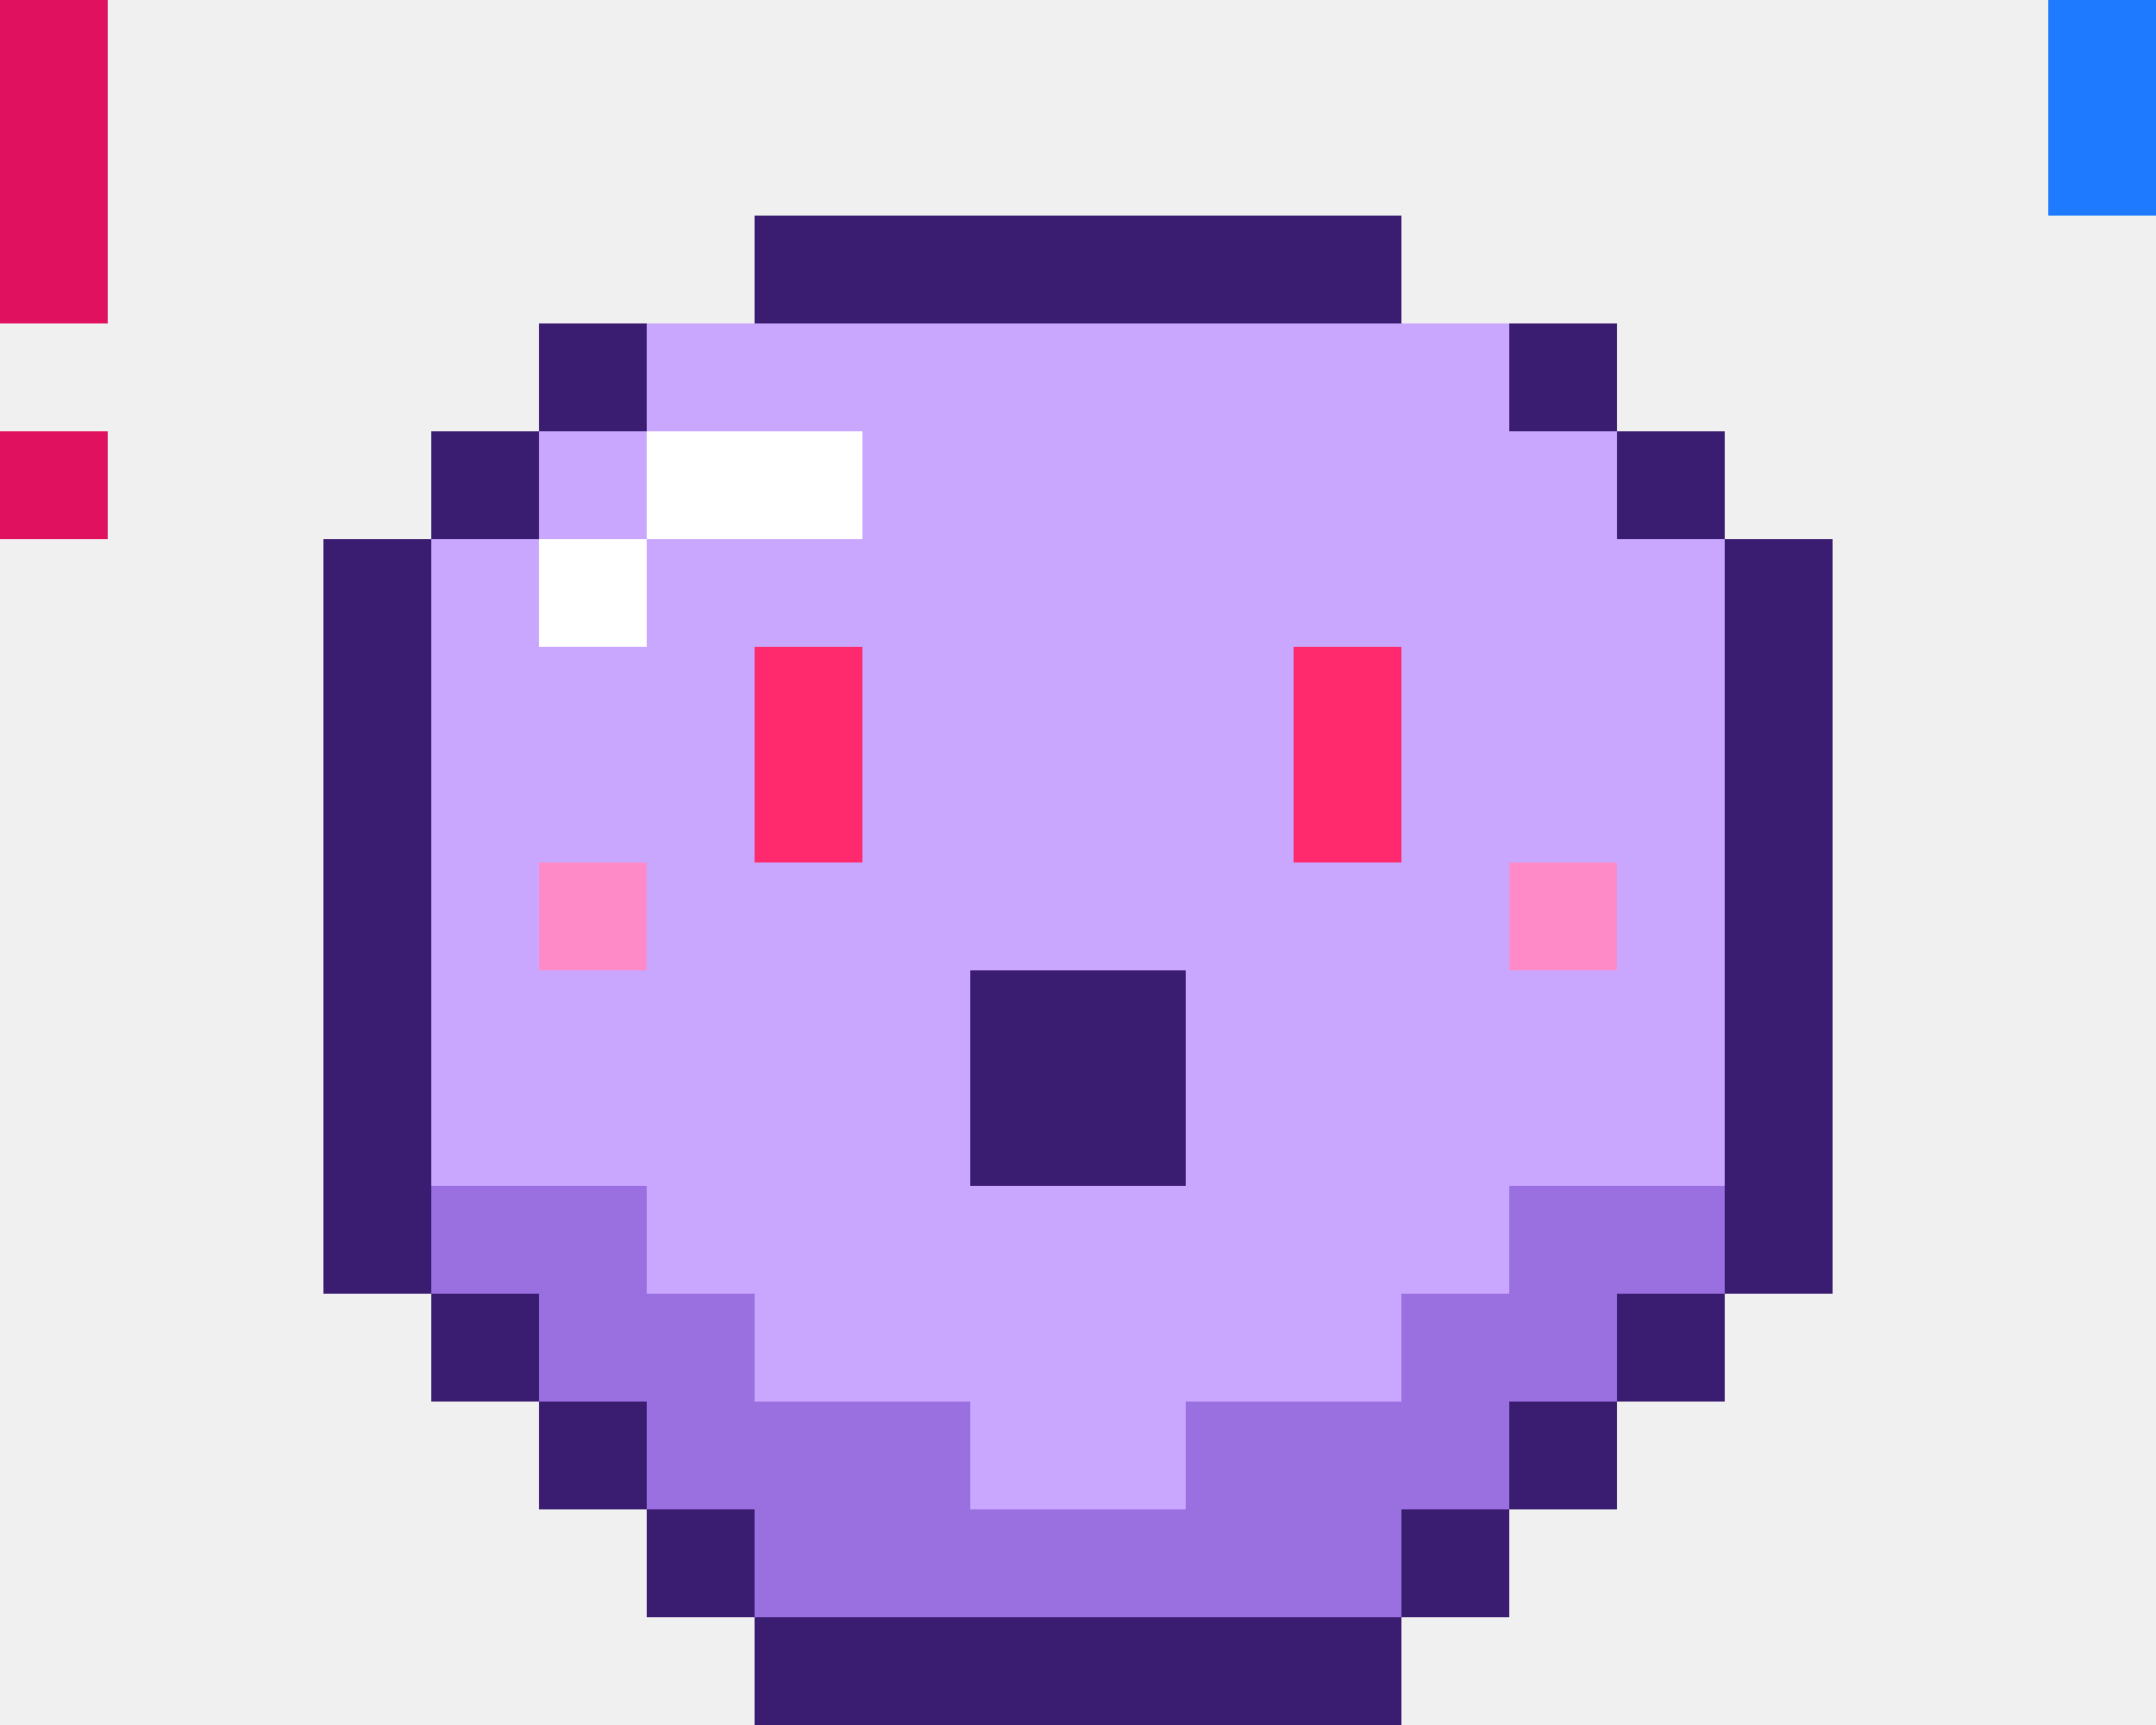
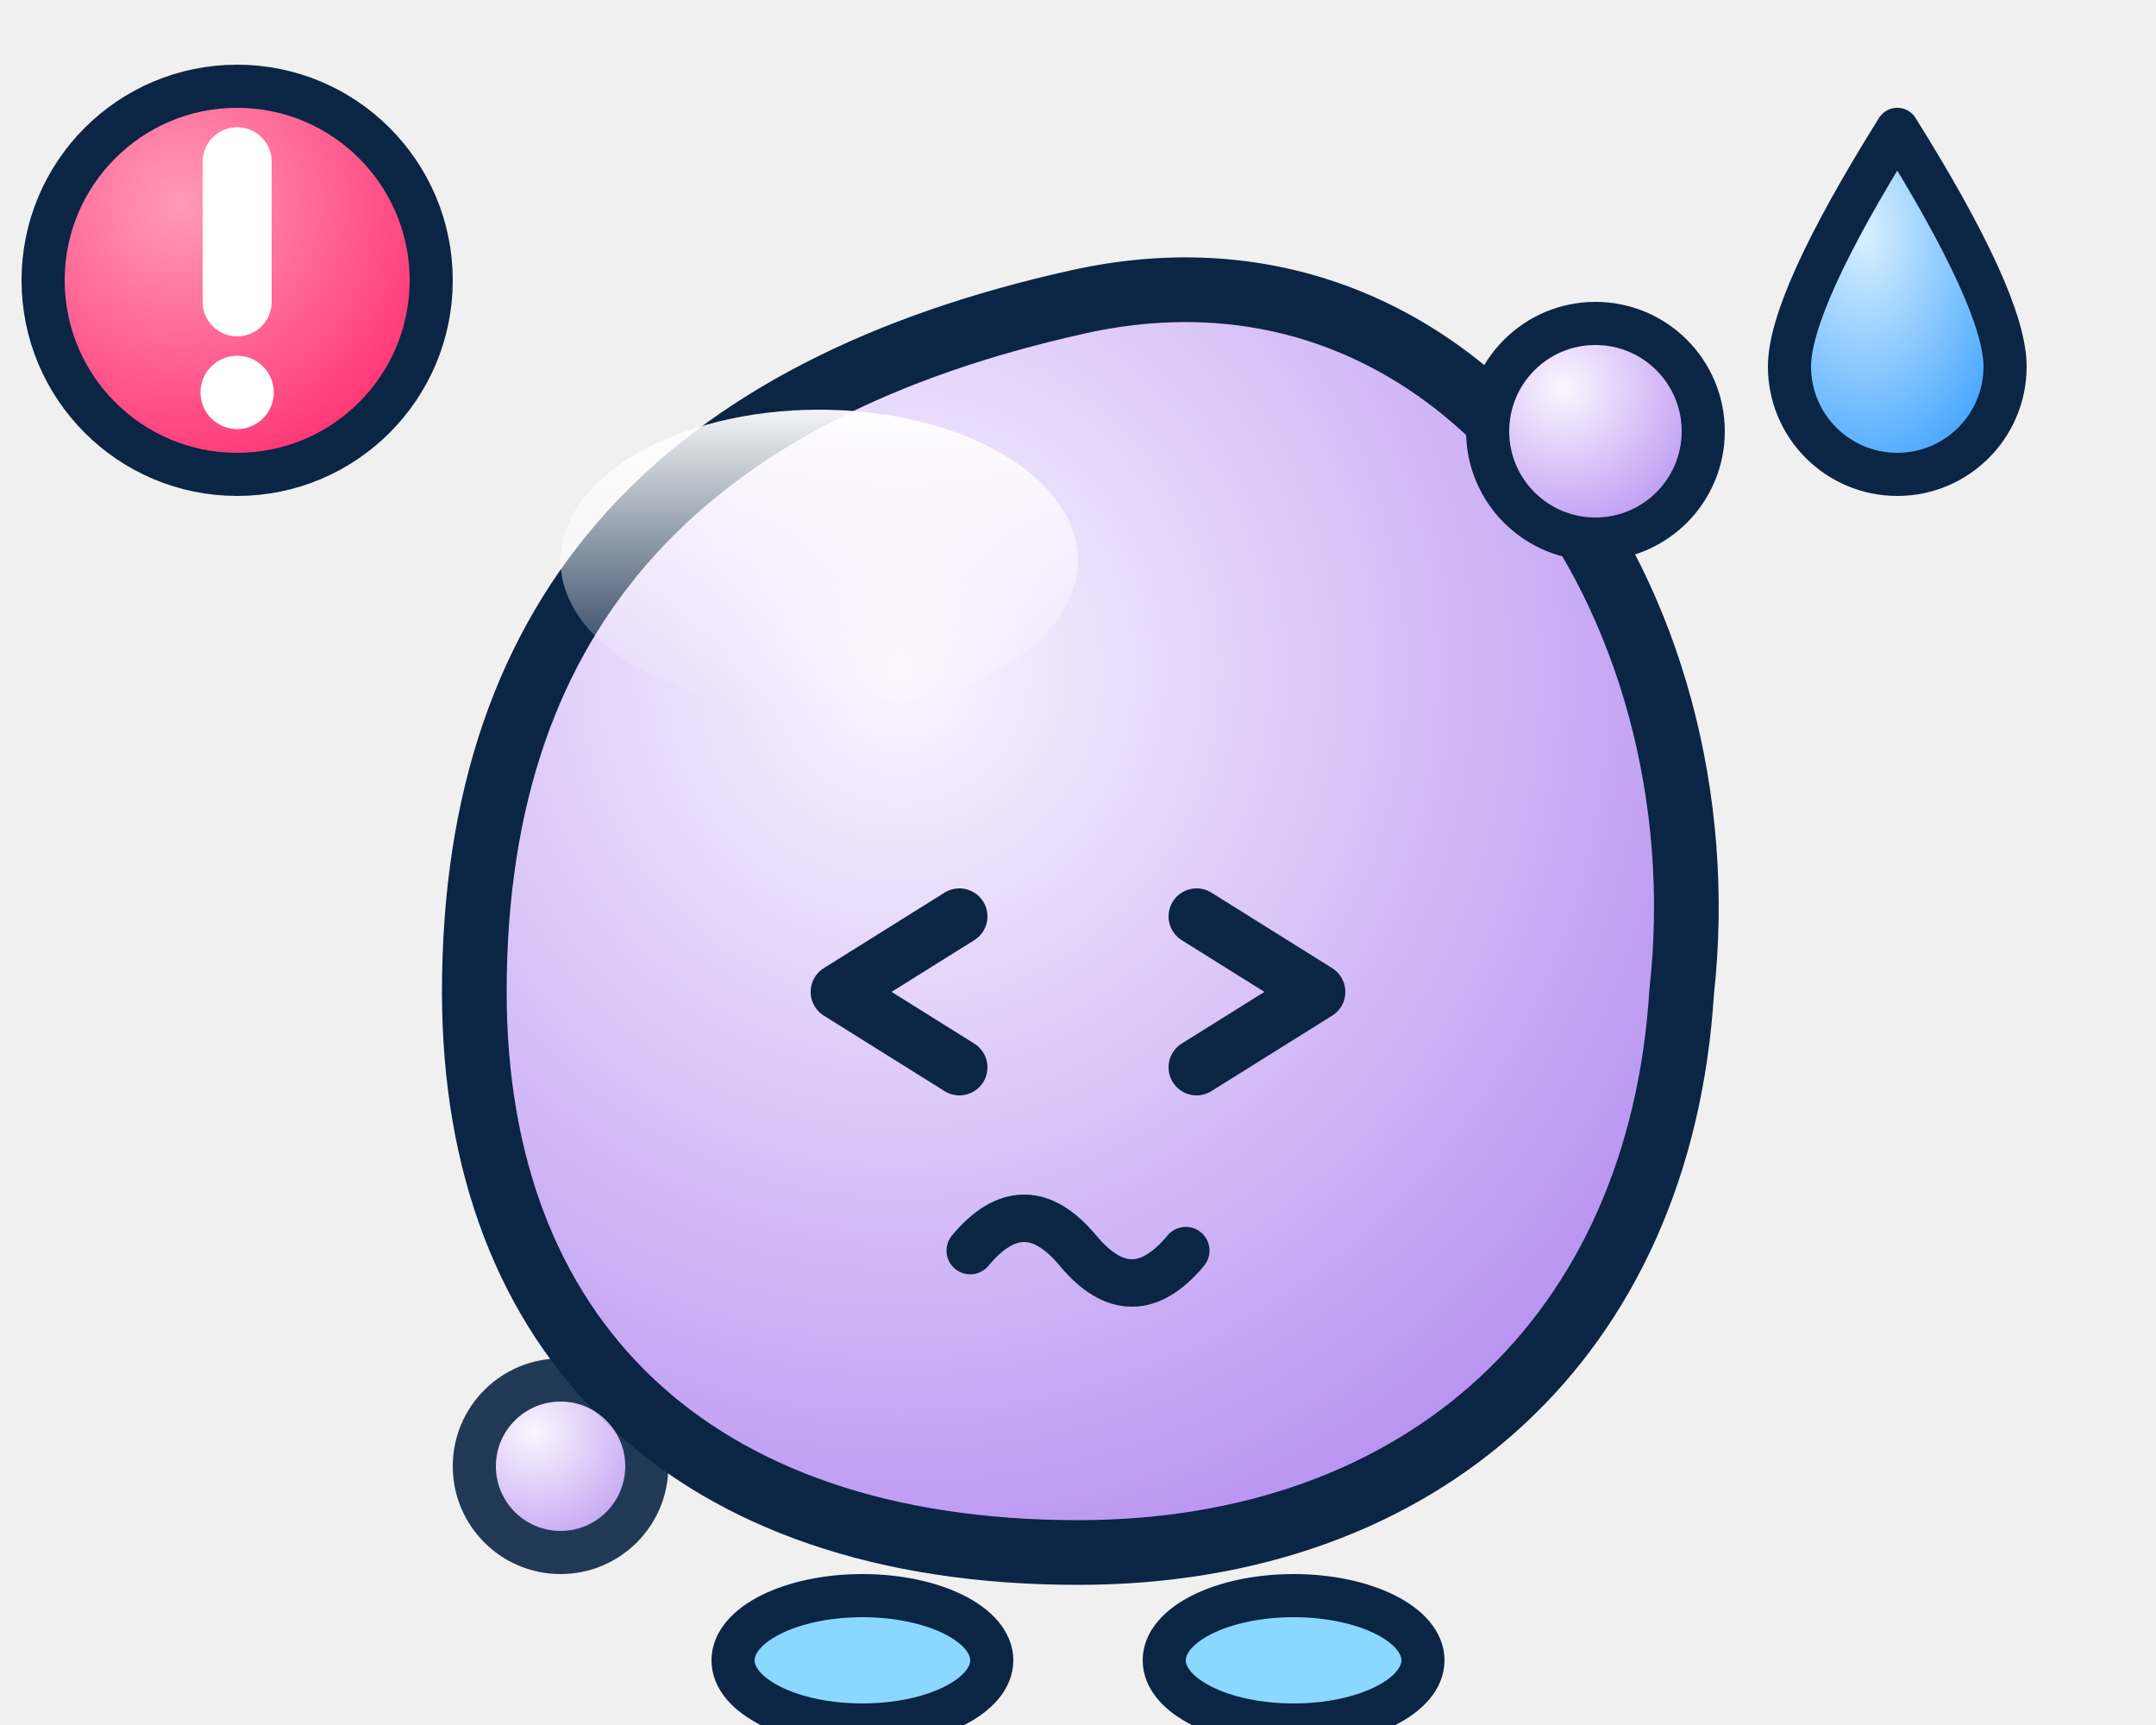
- <svg xmlns="http://www.w3.org/2000/svg" viewBox="0 0 20 16" width="160" height="128" shape-rendering="crispEdges">
-   <rect x="0" y="0" width="1" height="1" fill="#e0115f" />
-   <rect x="19" y="0" width="1" height="1" fill="#1e7bff" />
-   <rect x="0" y="1" width="1" height="1" fill="#e0115f" />
-   <rect x="19" y="1" width="1" height="1" fill="#1e7bff" />
-   <rect x="0" y="2" width="1" height="1" fill="#e0115f" />
-   <rect x="7" y="2" width="6" height="1" fill="#3a1c71" />
-   <rect x="5" y="3" width="1" height="1" fill="#3a1c71" />
-   <rect x="6" y="3" width="8" height="1" fill="#c9a7ff" />
-   <rect x="14" y="3" width="1" height="1" fill="#3a1c71" />
-   <rect x="0" y="4" width="1" height="1" fill="#e0115f" />
-   <rect x="4" y="4" width="1" height="1" fill="#3a1c71" />
-   <rect x="5" y="4" width="1" height="1" fill="#c9a7ff" />
-   <rect x="6" y="4" width="2" height="1" fill="#ffffff" />
-   <rect x="8" y="4" width="7" height="1" fill="#c9a7ff" />
-   <rect x="15" y="4" width="1" height="1" fill="#3a1c71" />
-   <rect x="3" y="5" width="1" height="1" fill="#3a1c71" />
-   <rect x="4" y="5" width="1" height="1" fill="#c9a7ff" />
-   <rect x="5" y="5" width="1" height="1" fill="#ffffff" />
-   <rect x="6" y="5" width="10" height="1" fill="#c9a7ff" />
-   <rect x="16" y="5" width="1" height="1" fill="#3a1c71" />
-   <rect x="3" y="6" width="1" height="1" fill="#3a1c71" />
-   <rect x="4" y="6" width="3" height="1" fill="#c9a7ff" />
-   <rect x="7" y="6" width="1" height="1" fill="#ff2a6d" />
-   <rect x="8" y="6" width="4" height="1" fill="#c9a7ff" />
-   <rect x="12" y="6" width="1" height="1" fill="#ff2a6d" />
-   <rect x="13" y="6" width="3" height="1" fill="#c9a7ff" />
-   <rect x="16" y="6" width="1" height="1" fill="#3a1c71" />
-   <rect x="3" y="7" width="1" height="1" fill="#3a1c71" />
-   <rect x="4" y="7" width="3" height="1" fill="#c9a7ff" />
-   <rect x="7" y="7" width="1" height="1" fill="#ff2a6d" />
-   <rect x="8" y="7" width="4" height="1" fill="#c9a7ff" />
-   <rect x="12" y="7" width="1" height="1" fill="#ff2a6d" />
-   <rect x="13" y="7" width="3" height="1" fill="#c9a7ff" />
-   <rect x="16" y="7" width="1" height="1" fill="#3a1c71" />
-   <rect x="3" y="8" width="1" height="1" fill="#3a1c71" />
-   <rect x="4" y="8" width="1" height="1" fill="#c9a7ff" />
-   <rect x="5" y="8" width="1" height="1" fill="#ff8ac8" />
-   <rect x="6" y="8" width="8" height="1" fill="#c9a7ff" />
-   <rect x="14" y="8" width="1" height="1" fill="#ff8ac8" />
-   <rect x="15" y="8" width="1" height="1" fill="#c9a7ff" />
-   <rect x="16" y="8" width="1" height="1" fill="#3a1c71" />
-   <rect x="3" y="9" width="1" height="1" fill="#3a1c71" />
-   <rect x="4" y="9" width="5" height="1" fill="#c9a7ff" />
-   <rect x="9" y="9" width="2" height="1" fill="#3a1c71" />
-   <rect x="11" y="9" width="5" height="1" fill="#c9a7ff" />
-   <rect x="16" y="9" width="1" height="1" fill="#3a1c71" />
-   <rect x="3" y="10" width="1" height="1" fill="#3a1c71" />
-   <rect x="4" y="10" width="5" height="1" fill="#c9a7ff" />
-   <rect x="9" y="10" width="2" height="1" fill="#3a1c71" />
-   <rect x="11" y="10" width="5" height="1" fill="#c9a7ff" />
-   <rect x="16" y="10" width="1" height="1" fill="#3a1c71" />
-   <rect x="3" y="11" width="1" height="1" fill="#3a1c71" />
-   <rect x="4" y="11" width="2" height="1" fill="#9a6fe0" />
-   <rect x="6" y="11" width="8" height="1" fill="#c9a7ff" />
-   <rect x="14" y="11" width="2" height="1" fill="#9a6fe0" />
-   <rect x="16" y="11" width="1" height="1" fill="#3a1c71" />
-   <rect x="4" y="12" width="1" height="1" fill="#3a1c71" />
-   <rect x="5" y="12" width="2" height="1" fill="#9a6fe0" />
-   <rect x="7" y="12" width="6" height="1" fill="#c9a7ff" />
-   <rect x="13" y="12" width="2" height="1" fill="#9a6fe0" />
-   <rect x="15" y="12" width="1" height="1" fill="#3a1c71" />
-   <rect x="5" y="13" width="1" height="1" fill="#3a1c71" />
-   <rect x="6" y="13" width="3" height="1" fill="#9a6fe0" />
-   <rect x="9" y="13" width="2" height="1" fill="#c9a7ff" />
-   <rect x="11" y="13" width="3" height="1" fill="#9a6fe0" />
-   <rect x="14" y="13" width="1" height="1" fill="#3a1c71" />
-   <rect x="6" y="14" width="1" height="1" fill="#3a1c71" />
-   <rect x="7" y="14" width="6" height="1" fill="#9a6fe0" />
-   <rect x="13" y="14" width="1" height="1" fill="#3a1c71" />
-   <rect x="7" y="15" width="6" height="1" fill="#3a1c71" />
+ <svg xmlns="http://www.w3.org/2000/svg" viewBox="0 0 100 80" width="160" height="128">
+   <defs>
+     <linearGradient id="shine" x1="0" y1="0" x2="0" y2="1">
+       <stop offset="0" stop-color="#ffffff" stop-opacity=".95" />
+       <stop offset="1" stop-color="#ffffff" stop-opacity="0" />
+     </linearGradient>
+     <radialGradient id="badge-bad" cx=".35" cy=".3" r=".8">
+       <stop offset="0" stop-color="#ff9ab8" />
+       <stop offset="1" stop-color="#ff2a6d" />
+     </radialGradient>
+     <radialGradient id="badge-good" cx=".35" cy=".3" r=".8">
+       <stop offset="0" stop-color="#b8ffb0" />
+       <stop offset="1" stop-color="#2fc84a" />
+     </radialGradient>
+     <radialGradient id="drop" cx=".35" cy=".3" r=".8">
+       <stop offset="0" stop-color="#d8f0ff" />
+       <stop offset="1" stop-color="#3aa0ff" />
+     </radialGradient>
+     <radialGradient id="bolt" cx=".35" cy=".3" r=".8">
+       <stop offset="0" stop-color="#fff6c0" />
+       <stop offset="1" stop-color="#ffd23a" />
+     </radialGradient>
+     <radialGradient id="bubbles-body" cx=".35" cy=".3" r=".8">
+       <stop offset="0" stop-color="#fbf6ff" />
+       <stop offset="1" stop-color="#b48cf0" />
+     </radialGradient>
+   </defs>
+   <path d="M50 14C68 10 80 28 78 46C77 62 66 72 50 72C32 72 22 62 22 46C22 28 32 18 50 14Z" fill="url(#bubbles-body)" stroke="#0b2545" stroke-width="3" stroke-linejoin="round" stroke-linecap="round" />
+   <circle cx="74" cy="20" r="5" fill="url(#bubbles-body)" stroke="#0b2545" stroke-width="2" stroke-linejoin="round" stroke-linecap="round" />
+   <circle cx="26" cy="68" r="4" fill="url(#bubbles-body)" opacity=".9" stroke="#0b2545" stroke-width="2" stroke-linejoin="round" stroke-linecap="round" />
+   <ellipse cx="38" cy="26" rx="12" ry="7" fill="url(#shine)" />
+   <ellipse cx="40" cy="77" rx="6" ry="3" fill="#8ad8ff" stroke="#0b2545" stroke-width="2" stroke-linejoin="round" stroke-linecap="round" />
+   <ellipse cx="60" cy="77" rx="6" ry="3" fill="#8ad8ff" stroke="#0b2545" stroke-width="2" stroke-linejoin="round" stroke-linecap="round" />
+   <path d="M44.5 42.5L38.9 46L44.5 49.5" fill="none" stroke="#0b2545" stroke-width="2.6" stroke-linejoin="round" stroke-linecap="round" />
+   <path d="M55.5 42.5L61.1 46L55.5 49.5" fill="none" stroke="#0b2545" stroke-width="2.6" stroke-linejoin="round" stroke-linecap="round" />
+   <path d="M45 58Q47.5 55 50 58Q52.5 61 55 58" fill="none" stroke="#0b2545" stroke-width="2.2" stroke-linejoin="round" stroke-linecap="round" />
+   <circle cx="11" cy="13" r="9" fill="url(#badge-bad)" stroke="#0b2545" stroke-width="2" stroke-linejoin="round" stroke-linecap="round" />
+   <path d="M11 7.5V14" stroke="#ffffff" stroke-width="3.2" stroke-linecap="round" />
+   <circle cx="11" cy="18.2" r="1.7" fill="#ffffff" />
+   <path d="M88 6Q83 14 83 17A5 5 0 0 0 93 17Q93 14 88 6Z" fill="url(#drop)" stroke="#0b2545" stroke-width="2" stroke-linejoin="round" stroke-linecap="round" />
</svg>
